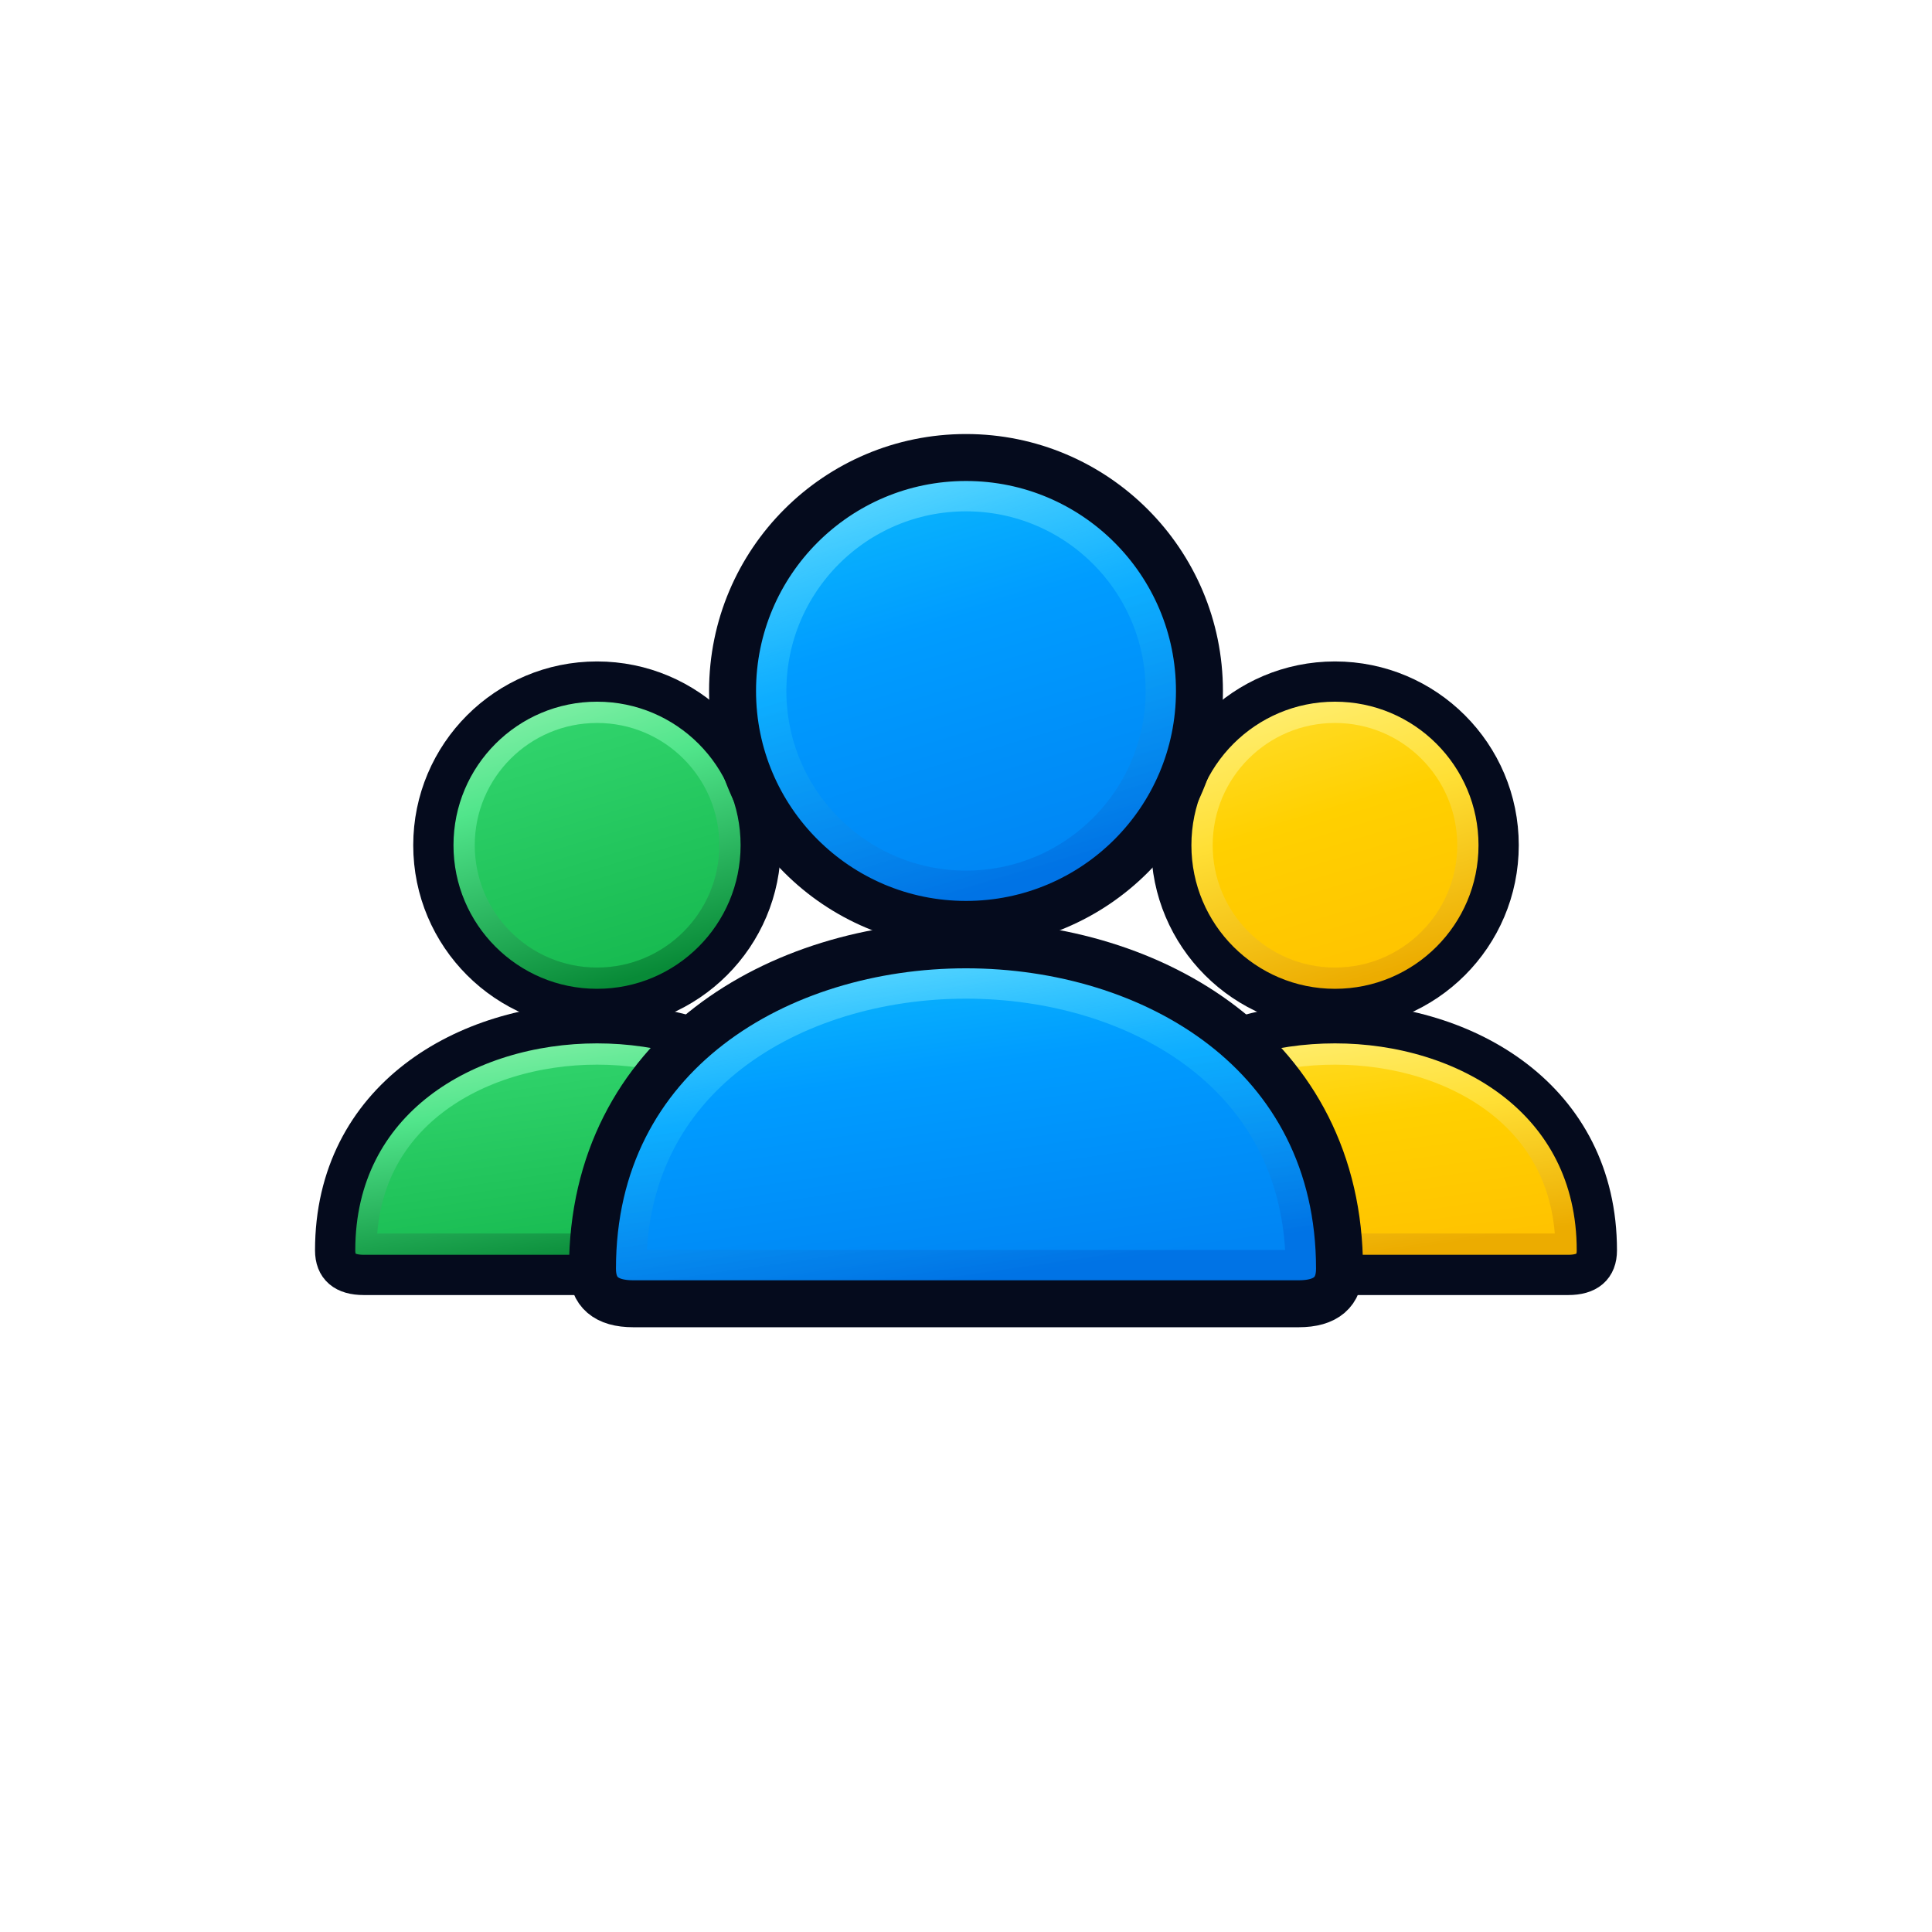
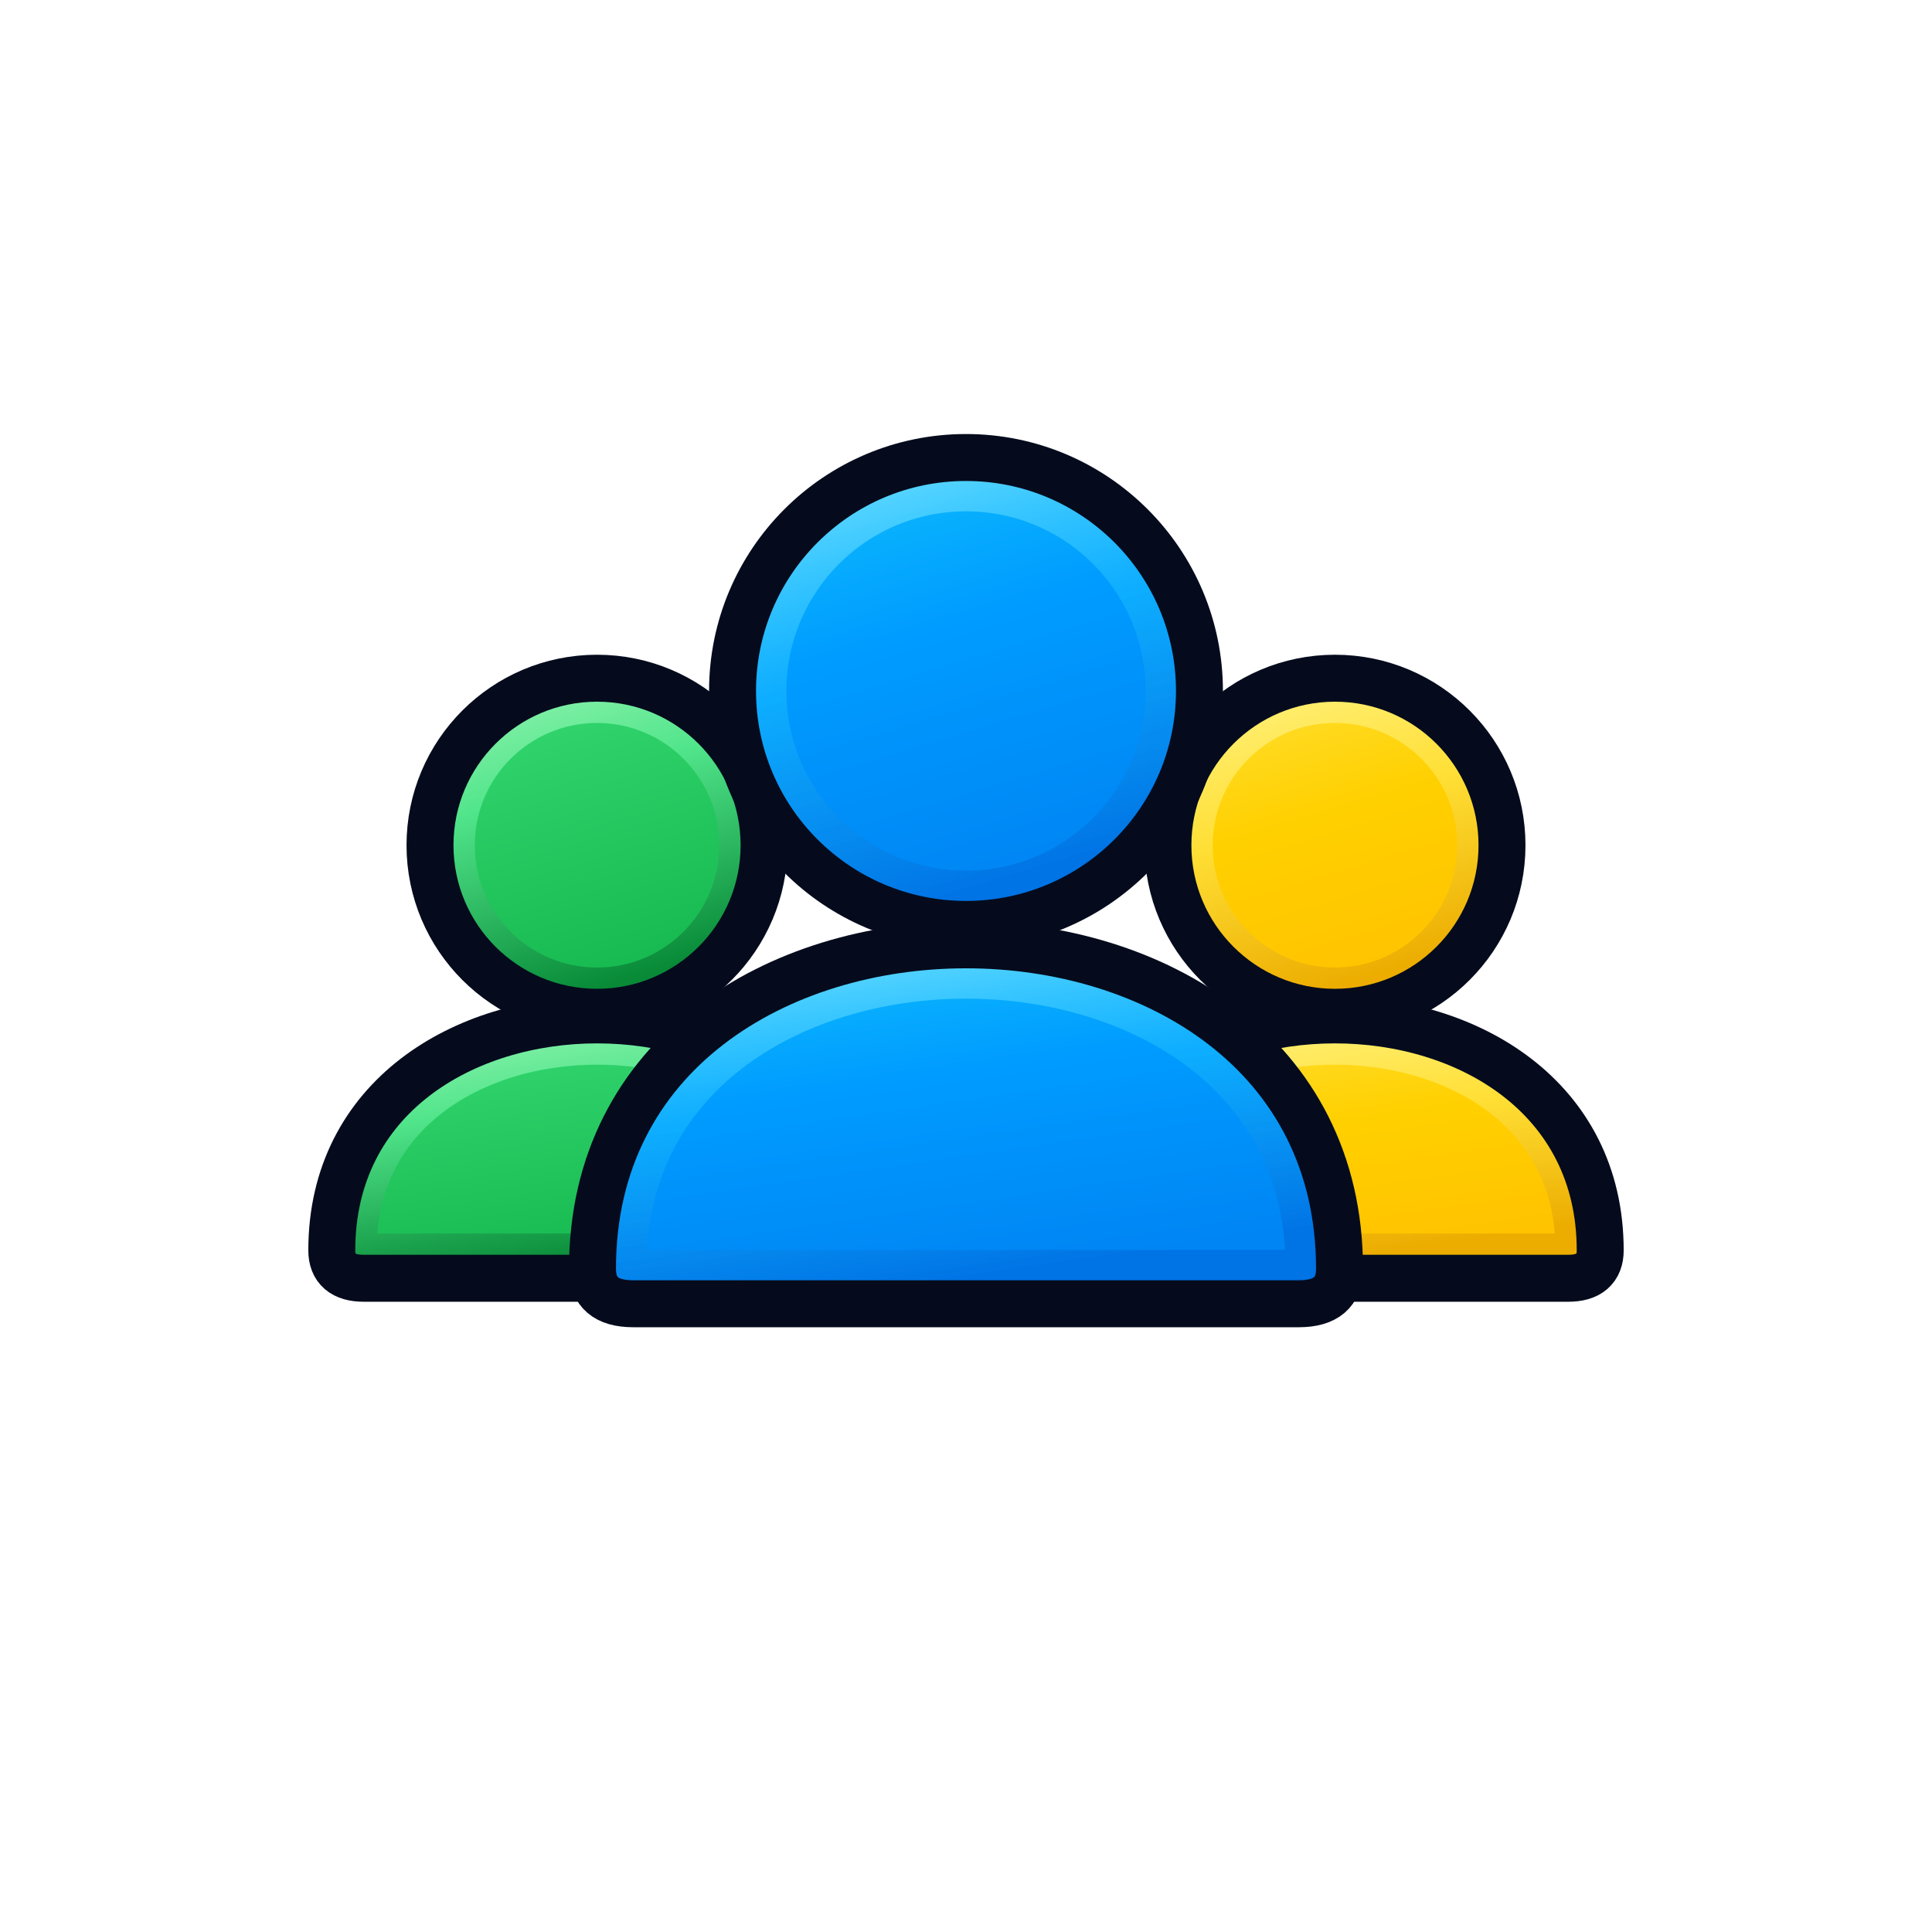
<svg xmlns="http://www.w3.org/2000/svg" width="288" height="288" viewBox="0 0 288 288" role="img" aria-labelledby="access-group-title">
  <defs>
    <linearGradient id="access-group-gold-edge" gradientUnits="objectBoundingBox" x1="0" y1="0" x2=".3" y2="1">
      <stop offset="0" stop-color="#fff487" stop-opacity="1" />
      <stop offset="0.5" stop-color="#ffdf35" stop-opacity="1" />
      <stop offset="1" stop-color="#ecac00" stop-opacity="1" />
    </linearGradient>
    <linearGradient id="access-group-gold" gradientUnits="objectBoundingBox" x1="0" y1="0" x2=".3" y2="1">
      <stop offset="0" stop-color="#ffe23a" stop-opacity="1" />
      <stop offset="0.5" stop-color="#ffd000" stop-opacity="1" />
      <stop offset="1" stop-color="#ffc300" stop-opacity="1" />
    </linearGradient>
    <linearGradient id="access-group-green-edge" gradientUnits="objectBoundingBox" x1="0" y1="0" x2=".3" y2="1">
      <stop offset="0" stop-color="#9af5b5" stop-opacity="1" />
      <stop offset="0.4" stop-color="#51e58b" stop-opacity="1" />
      <stop offset="1" stop-color="#088a37" stop-opacity="1" />
    </linearGradient>
    <linearGradient id="access-group-green" gradientUnits="objectBoundingBox" x1="0" y1="0" x2=".3" y2="1">
      <stop offset="0" stop-color="#38db74" stop-opacity="1" />
      <stop offset="1" stop-color="#16b94f" stop-opacity="1" />
    </linearGradient>
    <linearGradient id="access-group-blue-edge" gradientUnits="objectBoundingBox" x1="0" y1="0" x2=".3" y2="1">
      <stop offset="0" stop-color="#83e7ff" stop-opacity="1" />
      <stop offset="0.5" stop-color="#16b9ff" stop-opacity="0.6" />
      <stop offset="1" stop-color="#006bdd" stop-opacity="0.7" />
    </linearGradient>
    <linearGradient id="access-group-blue" gradientUnits="objectBoundingBox" x1="0" y1="0" x2=".3" y2="1">
      <stop offset="0" stop-color="#10c4fb" stop-opacity="1" />
      <stop offset="0.45" stop-color="#009cff" stop-opacity="1" />
      <stop offset="1" stop-color="#0085f4" stop-opacity="1" />
    </linearGradient>
    <circle id="access-group-shape1" cx="77" cy="126" r="24.4" />
    <clipPath id="access-group-shape1-clip">
      <use href="#access-group-shape1" />
    </clipPath>
    <path id="access-group-shape2" d="M37.96 186.39 C37.96 141.25 116.04 141.25 116.04 186.39 Q116.04 190.05 111.77 190.05 H42.23 Q37.96 190.05 37.96 186.39 Z" />
    <clipPath id="access-group-shape2-clip">
      <use href="#access-group-shape2" />
    </clipPath>
    <circle id="access-group-shape3" cx="211" cy="126" r="24.4" />
    <clipPath id="access-group-shape3-clip">
      <use href="#access-group-shape3" />
    </clipPath>
    <path id="access-group-shape4" d="M171.96 186.39 C171.96 141.25 250.04 141.25 250.04 186.39 Q250.04 190.05 245.77 190.05 H176.23 Q171.96 190.05 171.96 186.39 Z" />
    <clipPath id="access-group-shape4-clip">
      <use href="#access-group-shape4" />
    </clipPath>
    <circle id="access-group-shape5" cx="144" cy="103" r="34.8" />
    <clipPath id="access-group-shape5-clip">
      <use href="#access-group-shape5" />
    </clipPath>
    <path id="access-group-shape6" d="M88.32 189.13 C88.32 124.75 199.68 124.75 199.68 189.13 Q199.68 194.35 193.59 194.35 H94.41 Q88.32 194.35 88.32 189.13 Z" />
    <clipPath id="access-group-shape6-clip">
      <use href="#access-group-shape6" />
    </clipPath>
  </defs>
+   <g id="access-group-exterior-width" fill="none" stroke="#050b1d" stroke-linecap="round" stroke-linejoin="round">
+     <g stroke-linejoin="round" stroke-linecap="round">
+       <g transform="translate(12 0)">
+         <use href="#access-group-shape1" fill="none" stroke="#050b1d" stroke-width="8" />
+       </g>
+     </g>
+     <g stroke-linejoin="round" stroke-linecap="round">
+       <g transform="translate(12 0)">
+         <use href="#access-group-shape2" fill="none" stroke="#050b1d" stroke-width="8" />
+       </g>
+     </g>
+     <g stroke-linejoin="round" stroke-linecap="round">
+       <g transform="translate(-12 0)">
+         <use href="#access-group-shape3" fill="none" stroke="#050b1d" stroke-width="8" />
+       </g>
+     </g>
+     <g stroke-linejoin="round" stroke-linecap="round">
+       <g transform="translate(-12 0)">
+         <use href="#access-group-shape4" fill="none" stroke="#050b1d" stroke-width="8" />
+       </g>
+     </g>
+   </g>
  <g stroke-linejoin="round" stroke-linecap="round">
    <g id="access-group-left-person" transform="translate(12 0)">
      <use href="#access-group-shape1" fill="url(#access-group-green)" />
      <use href="#access-group-shape1" fill="none" stroke="url(#access-group-green-edge)" stroke-width="12.344" clip-path="url(#access-group-shape1-clip)" />
      <use href="#access-group-shape1" fill="none" stroke="#050b1d" stroke-width="6" />
      <use href="#access-group-shape2" fill="url(#access-group-green)" />
      <use href="#access-group-shape2" fill="none" stroke="url(#access-group-green-edge)" stroke-width="12.344" clip-path="url(#access-group-shape2-clip)" />
      <use href="#access-group-shape2" fill="none" stroke="#050b1d" stroke-width="6" />
    </g>
    <g id="access-group-right-person" transform="translate(-12 0)">
      <use href="#access-group-shape3" fill="url(#access-group-gold)" />
      <use href="#access-group-shape3" fill="none" stroke="url(#access-group-gold-edge)" stroke-width="12.344" clip-path="url(#access-group-shape3-clip)" />
      <use href="#access-group-shape3" fill="none" stroke="#050b1d" stroke-width="6" />
      <use href="#access-group-shape4" fill="url(#access-group-gold)" />
      <use href="#access-group-shape4" fill="none" stroke="url(#access-group-gold-edge)" stroke-width="12.344" clip-path="url(#access-group-shape4-clip)" />
      <use href="#access-group-shape4" fill="none" stroke="#050b1d" stroke-width="6" />
    </g>
    <use href="#access-group-shape5" fill="url(#access-group-blue)" />
    <use href="#access-group-shape5" fill="none" stroke="url(#access-group-blue-edge)" stroke-width="16.048" clip-path="url(#access-group-shape5-clip)" />
    <use href="#access-group-shape5" fill="none" stroke="#050b1d" stroke-width="7" />
    <use href="#access-group-shape6" fill="url(#access-group-blue)" />
    <use href="#access-group-shape6" fill="none" stroke="url(#access-group-blue-edge)" stroke-width="16.048" clip-path="url(#access-group-shape6-clip)" />
    <use href="#access-group-shape6" fill="none" stroke="#050b1d" stroke-width="7" />
  </g>
</svg>
